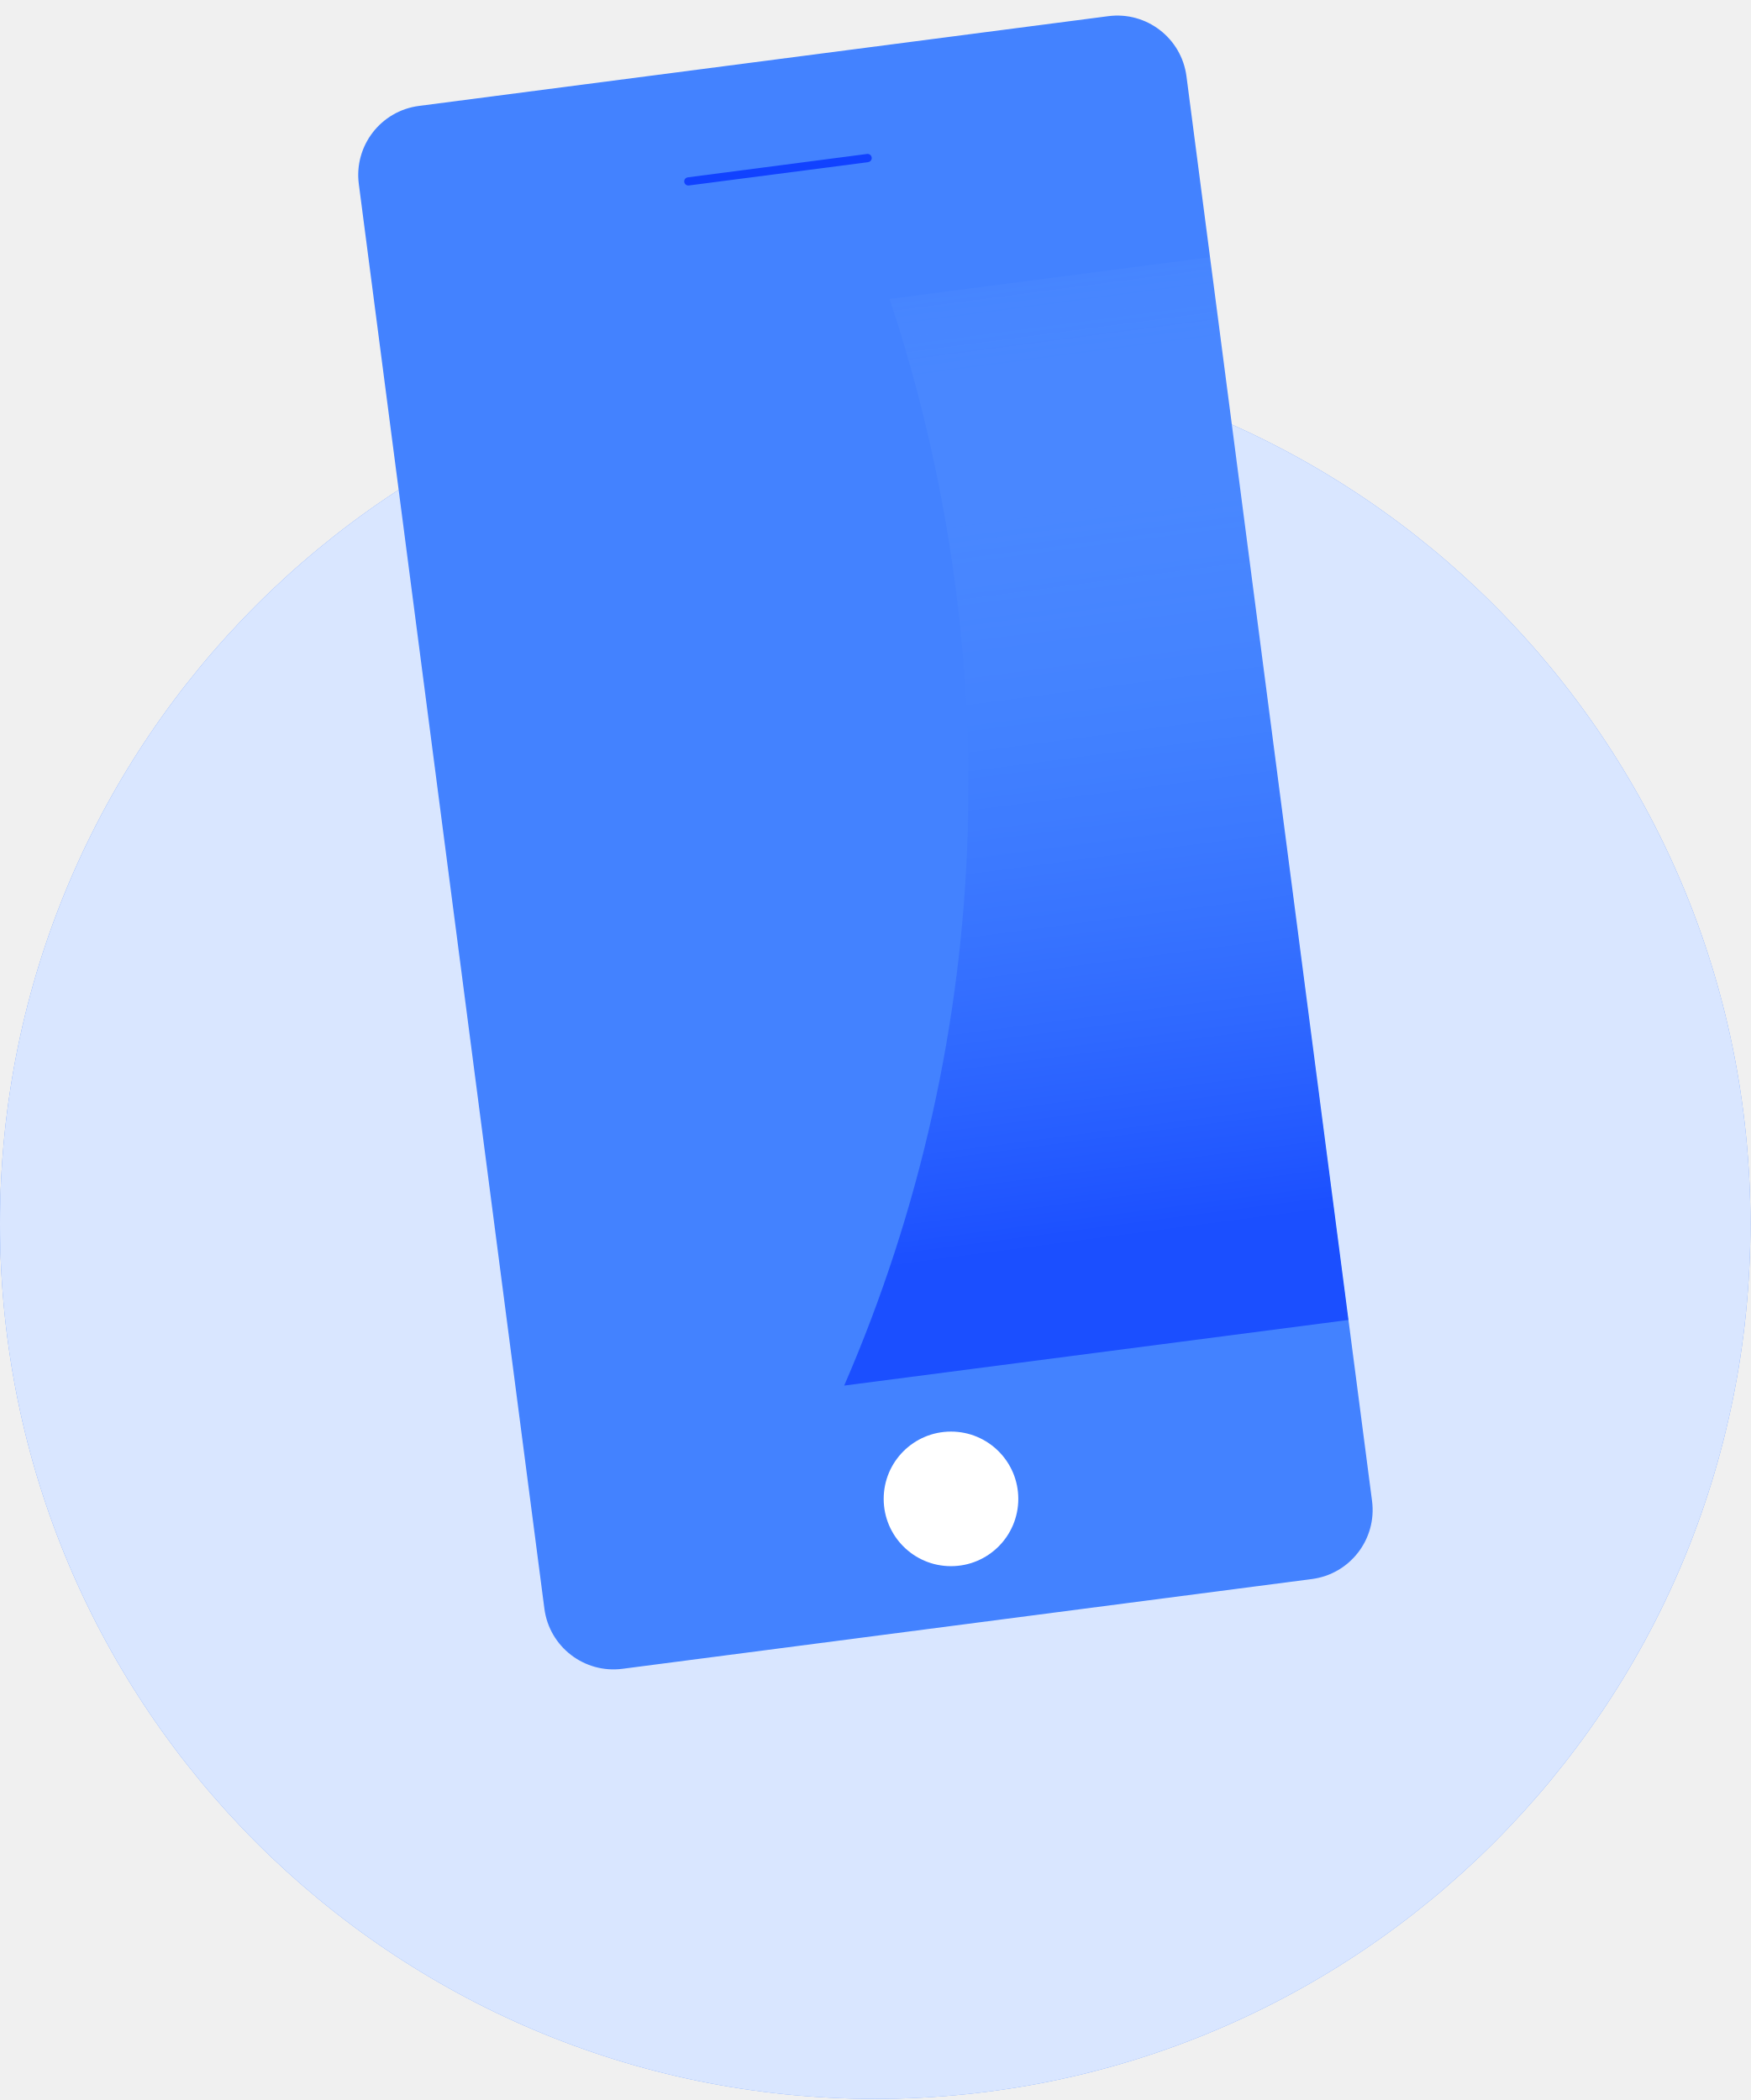
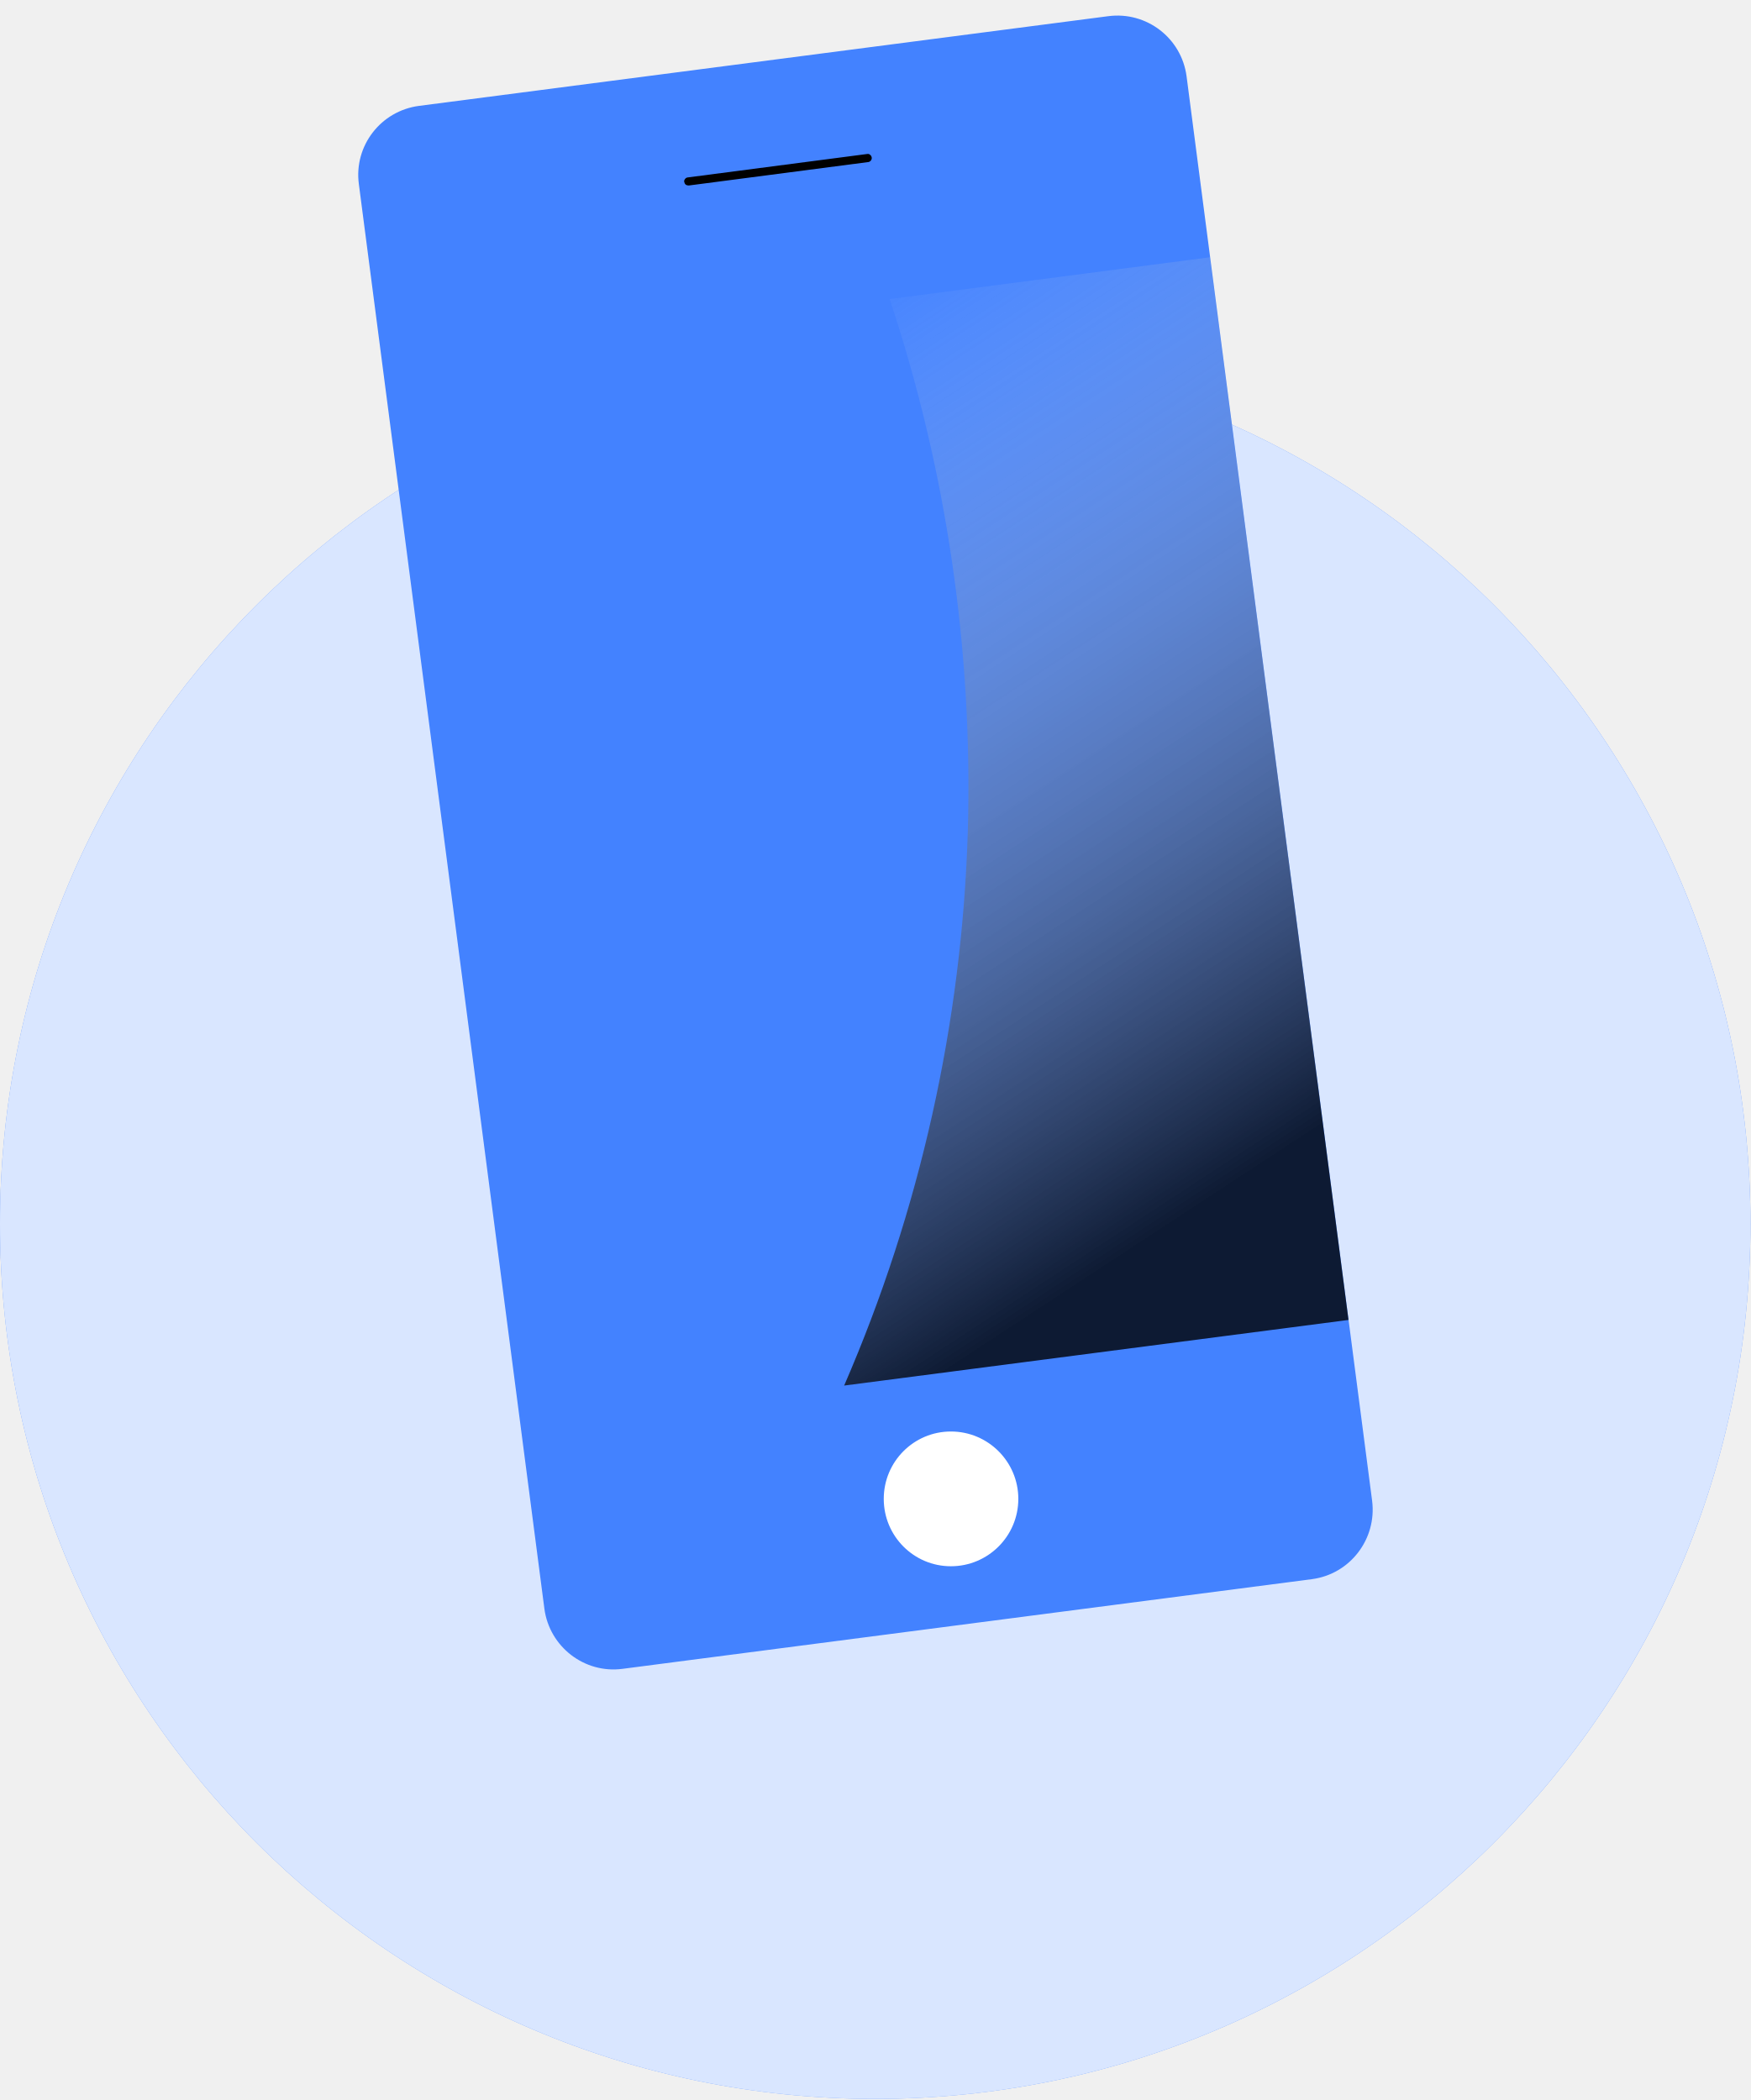
- <svg xmlns="http://www.w3.org/2000/svg" fill="none" viewBox="0 0 80 96">
-   <path d="m40 95.948c22.091 0 40-17.909 40-40s-17.909-40-40-40-40 17.909-40 40 17.909 40 40 40z" fill="#4382FF" />
-   <path d="m40 95.948c22.091 0 40-17.909 40-40s-17.909-40-40-40-40 17.909-40 40 17.909 40 40 40z" fill="#fff" opacity=".8" />
-   <path d="m50.653 0.739-31.505 4.103c-1.746 0.227-2.977 1.827-2.749 3.572l8.481 65.125c0.227 1.746 1.827 2.977 3.572 2.749l31.505-4.103c1.746-0.227 2.977-1.827 2.749-3.572l-8.481-65.125c-0.227-1.746-1.827-2.977-3.572-2.749z" fill="#4382FF" />
-   <path d="m61.631 60.339-6.33-48.579-14.645 1.907c2.61 7.857 3.819 16.111 3.571 24.386-0.263 8.711-2.179 17.292-5.645 25.288l23.05-3.001z" fill="url(#a)" style="mix-blend-mode:soft-light" />
-   <path d="m43.463 71.596c1.699 0 3.076-1.377 3.076-3.076 0-1.699-1.377-3.076-3.076-3.076s-3.076 1.377-3.076 3.076c0 1.699 1.377 3.076 3.076 3.076z" fill="#fff" />
-   <g style="mix-blend-mode:soft-light">
-     <path d="m39.672 7.414-8.192 1.065c-0.049 0.006-0.099-8e-3 -0.138-0.039s-0.064-0.076-0.07-0.125 8e-3 -0.099 0.039-0.138c0.031-0.039 0.076-0.064 0.125-0.07l8.192-1.069c0.049-0.006 0.099 0.007 0.139 0.037 0.04 0.03 0.065 0.075 0.072 0.125s-0.007 0.099-0.037 0.139c-0.03 0.039-0.075 0.065-0.125 0.072l-0.004 0.004z" fill="#000" />
-   </g>
+ <svg xmlns="http://www.w3.org/2000/svg" viewBox="0 0 80 96">
  <defs>
-     <linearGradient id="a" x1="46.297" x2="52.666" y1="7.891" y2="56.39" gradientUnits="userSpaceOnUse">
-       <stop stop-color="#fff" stop-opacity="0" offset="0" />
-       <stop stop-opacity=".8" offset="1" />
+     <linearGradient id="a" x1="0.33" x2="0.61" y1="-0.08" y2="0.87">
+       <stop offset="0" stop-color="#fff" stop-opacity="0" />
+       <stop offset="1" stop-opacity="0.8" />
    </linearGradient>
  </defs>
+   <g class="layer">
+     <path d="m40,95.95c22.09,0 40,-17.91 40,-40s-17.91,-40 -40,-40s-40,17.91 -40,40s17.91,40 40,40z" fill="#4382FF" id="svg_1" />
+     <path d="m40,95.95c22.09,0 40,-17.91 40,-40s-17.91,-40 -40,-40s-40,17.91 -40,40s17.91,40 40,40z" fill="#fff" id="svg_2" opacity="0.8" />
+     <path d="m50.65,0.74l-31.5,4.1c-1.75,0.23 -2.98,1.83 -2.75,3.57l8.48,65.13c0.23,1.74 1.83,2.98 3.57,2.75l31.51,-4.1c1.74,-0.23 2.97,-1.83 2.75,-3.58l-8.48,-65.12c-0.23,-1.75 -1.83,-2.98 -3.58,-2.75z" fill="#4382FF" id="svg_3" />
+     <path d="m61.63,60.34l-6.33,-48.58l-14.64,1.91c2.61,7.85 3.81,16.11 3.57,24.38c-0.27,8.71 -2.18,17.29 -5.65,25.29l23.05,-3z" fill="url(#a)" id="svg_4" />
+     <path d="m43.46,71.6c1.7,0 3.08,-1.38 3.08,-3.08c0,-1.7 -1.38,-3.08 -3.08,-3.08s-3.07,1.38 -3.07,3.08c0,1.7 1.37,3.08 3.07,3.08z" fill="#fff" id="svg_5" />
+     <g id="svg_6">
+       <path d="m39.67,7.41l-8.19,1.07c-0.05,0 -0.1,-0.01 -0.14,-0.04s-0.06,-0.08 -0.07,-0.13s0.01,-0.09 0.04,-0.13c0.03,-0.04 0.08,-0.07 0.13,-0.07l8.19,-1.07c0.05,-0.01 0.1,0 0.14,0.04c0.04,0.03 0.06,0.07 0.07,0.12s-0.01,0.1 -0.04,0.14c-0.03,0.04 -0.07,0.06 -0.12,0.07l-0.01,0z" fill="#000" id="svg_7" />
+     </g>
+   </g>
</svg>
